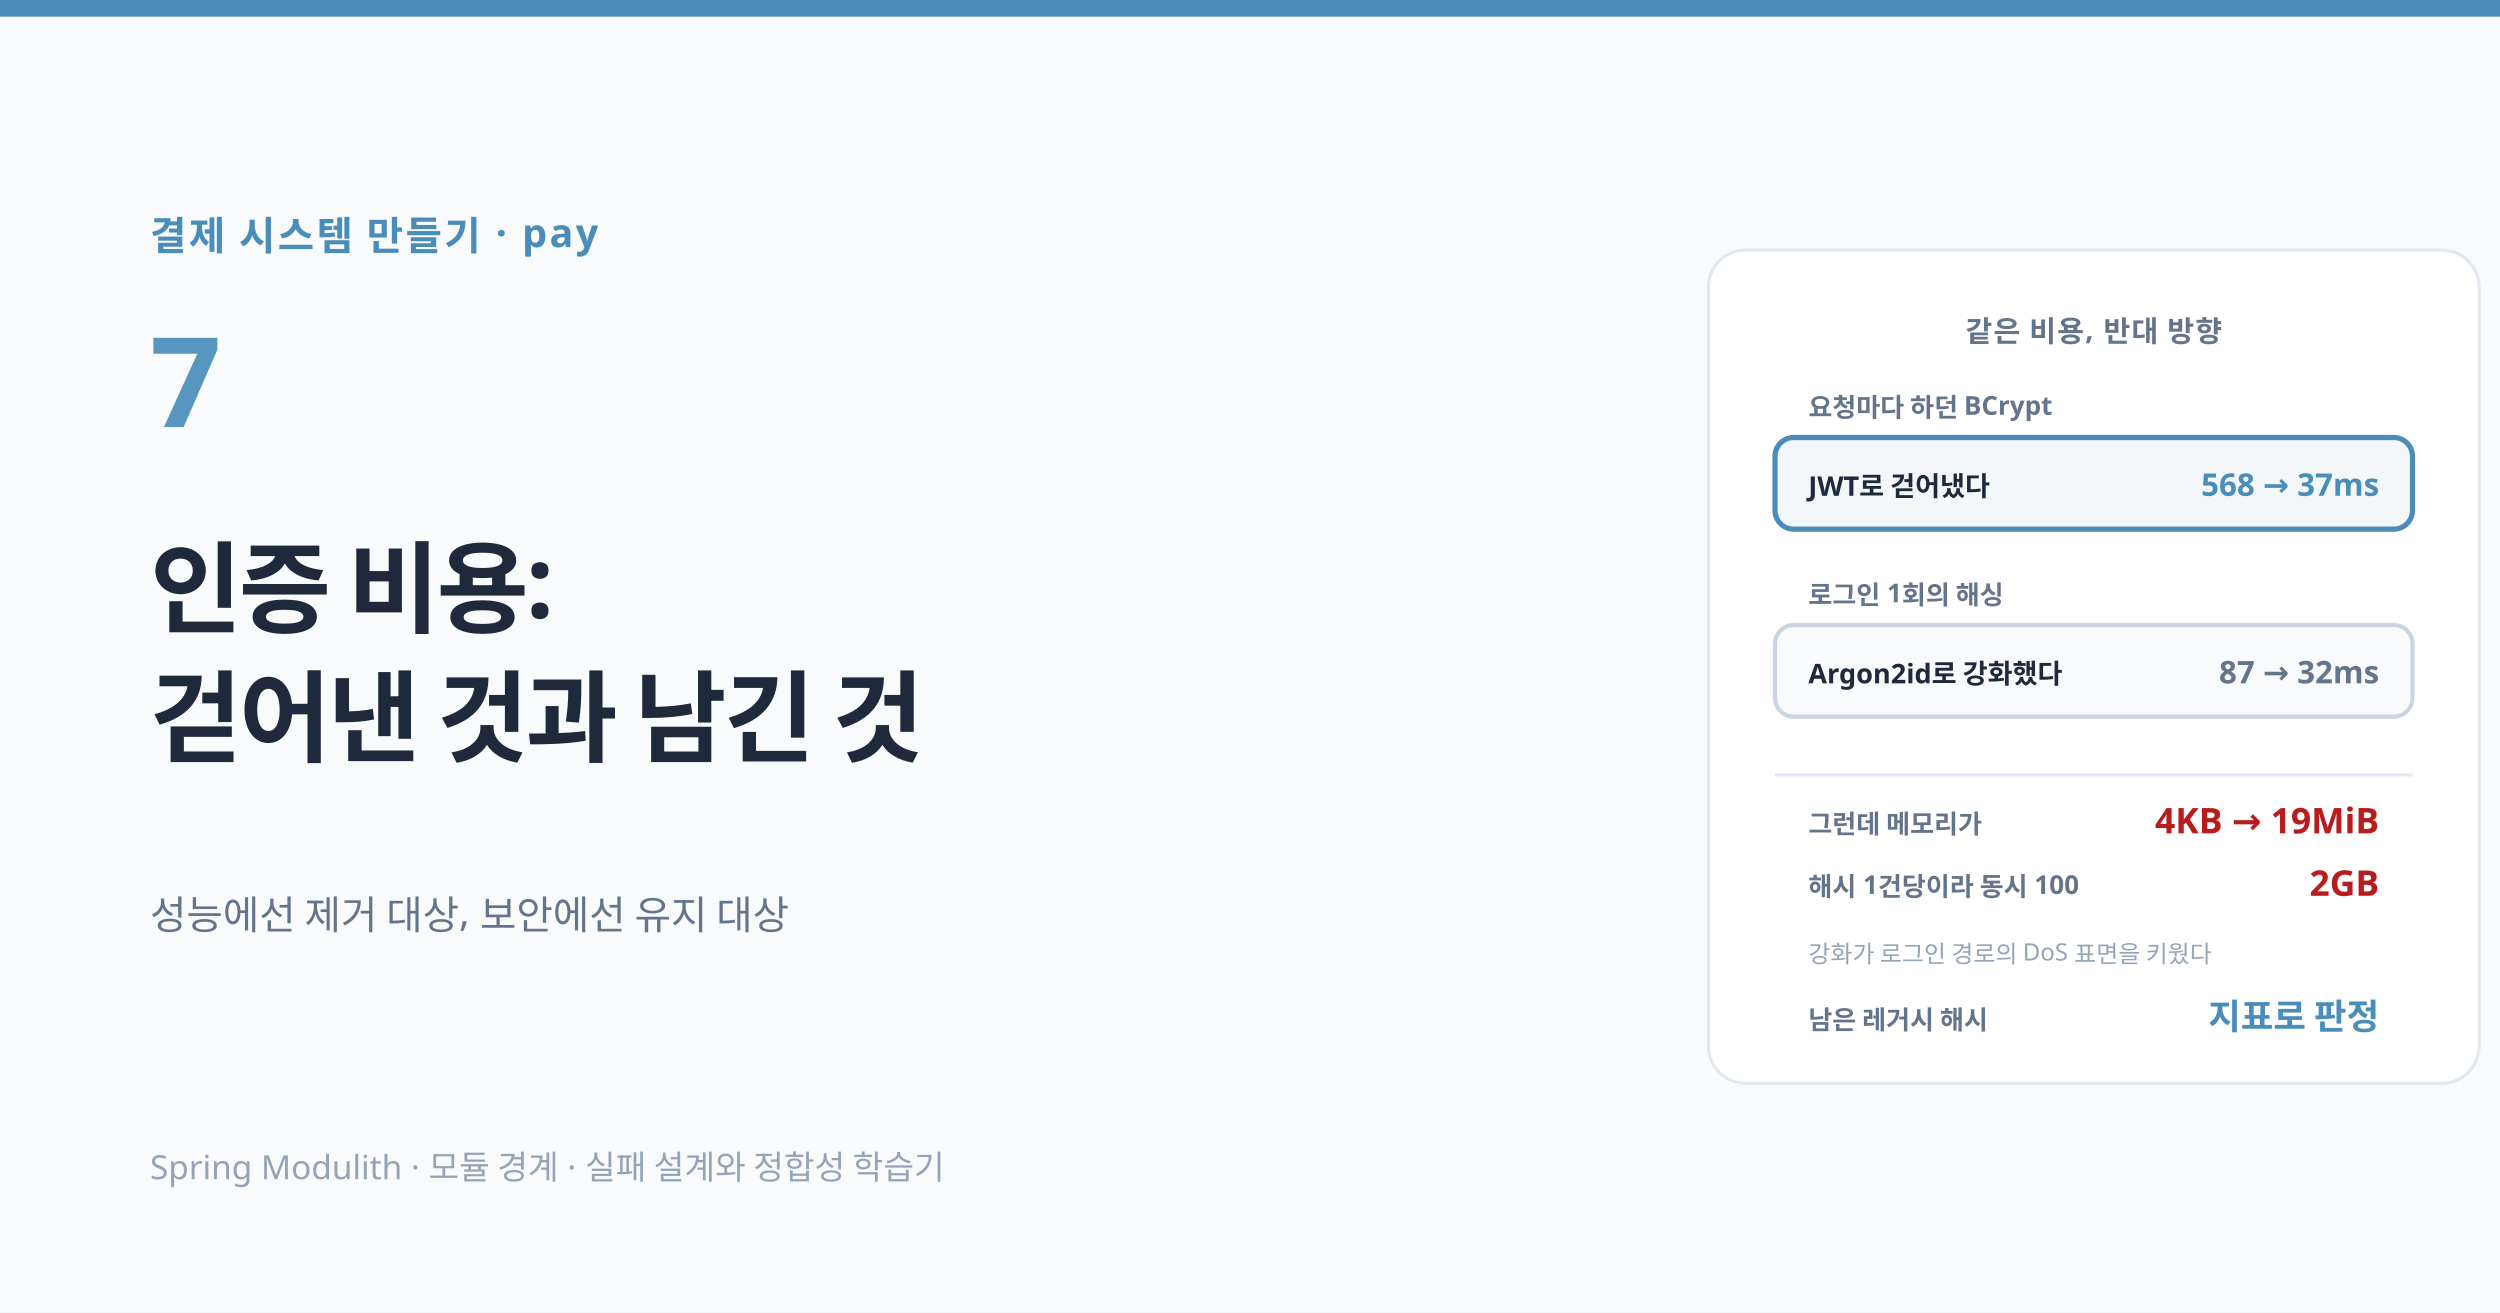
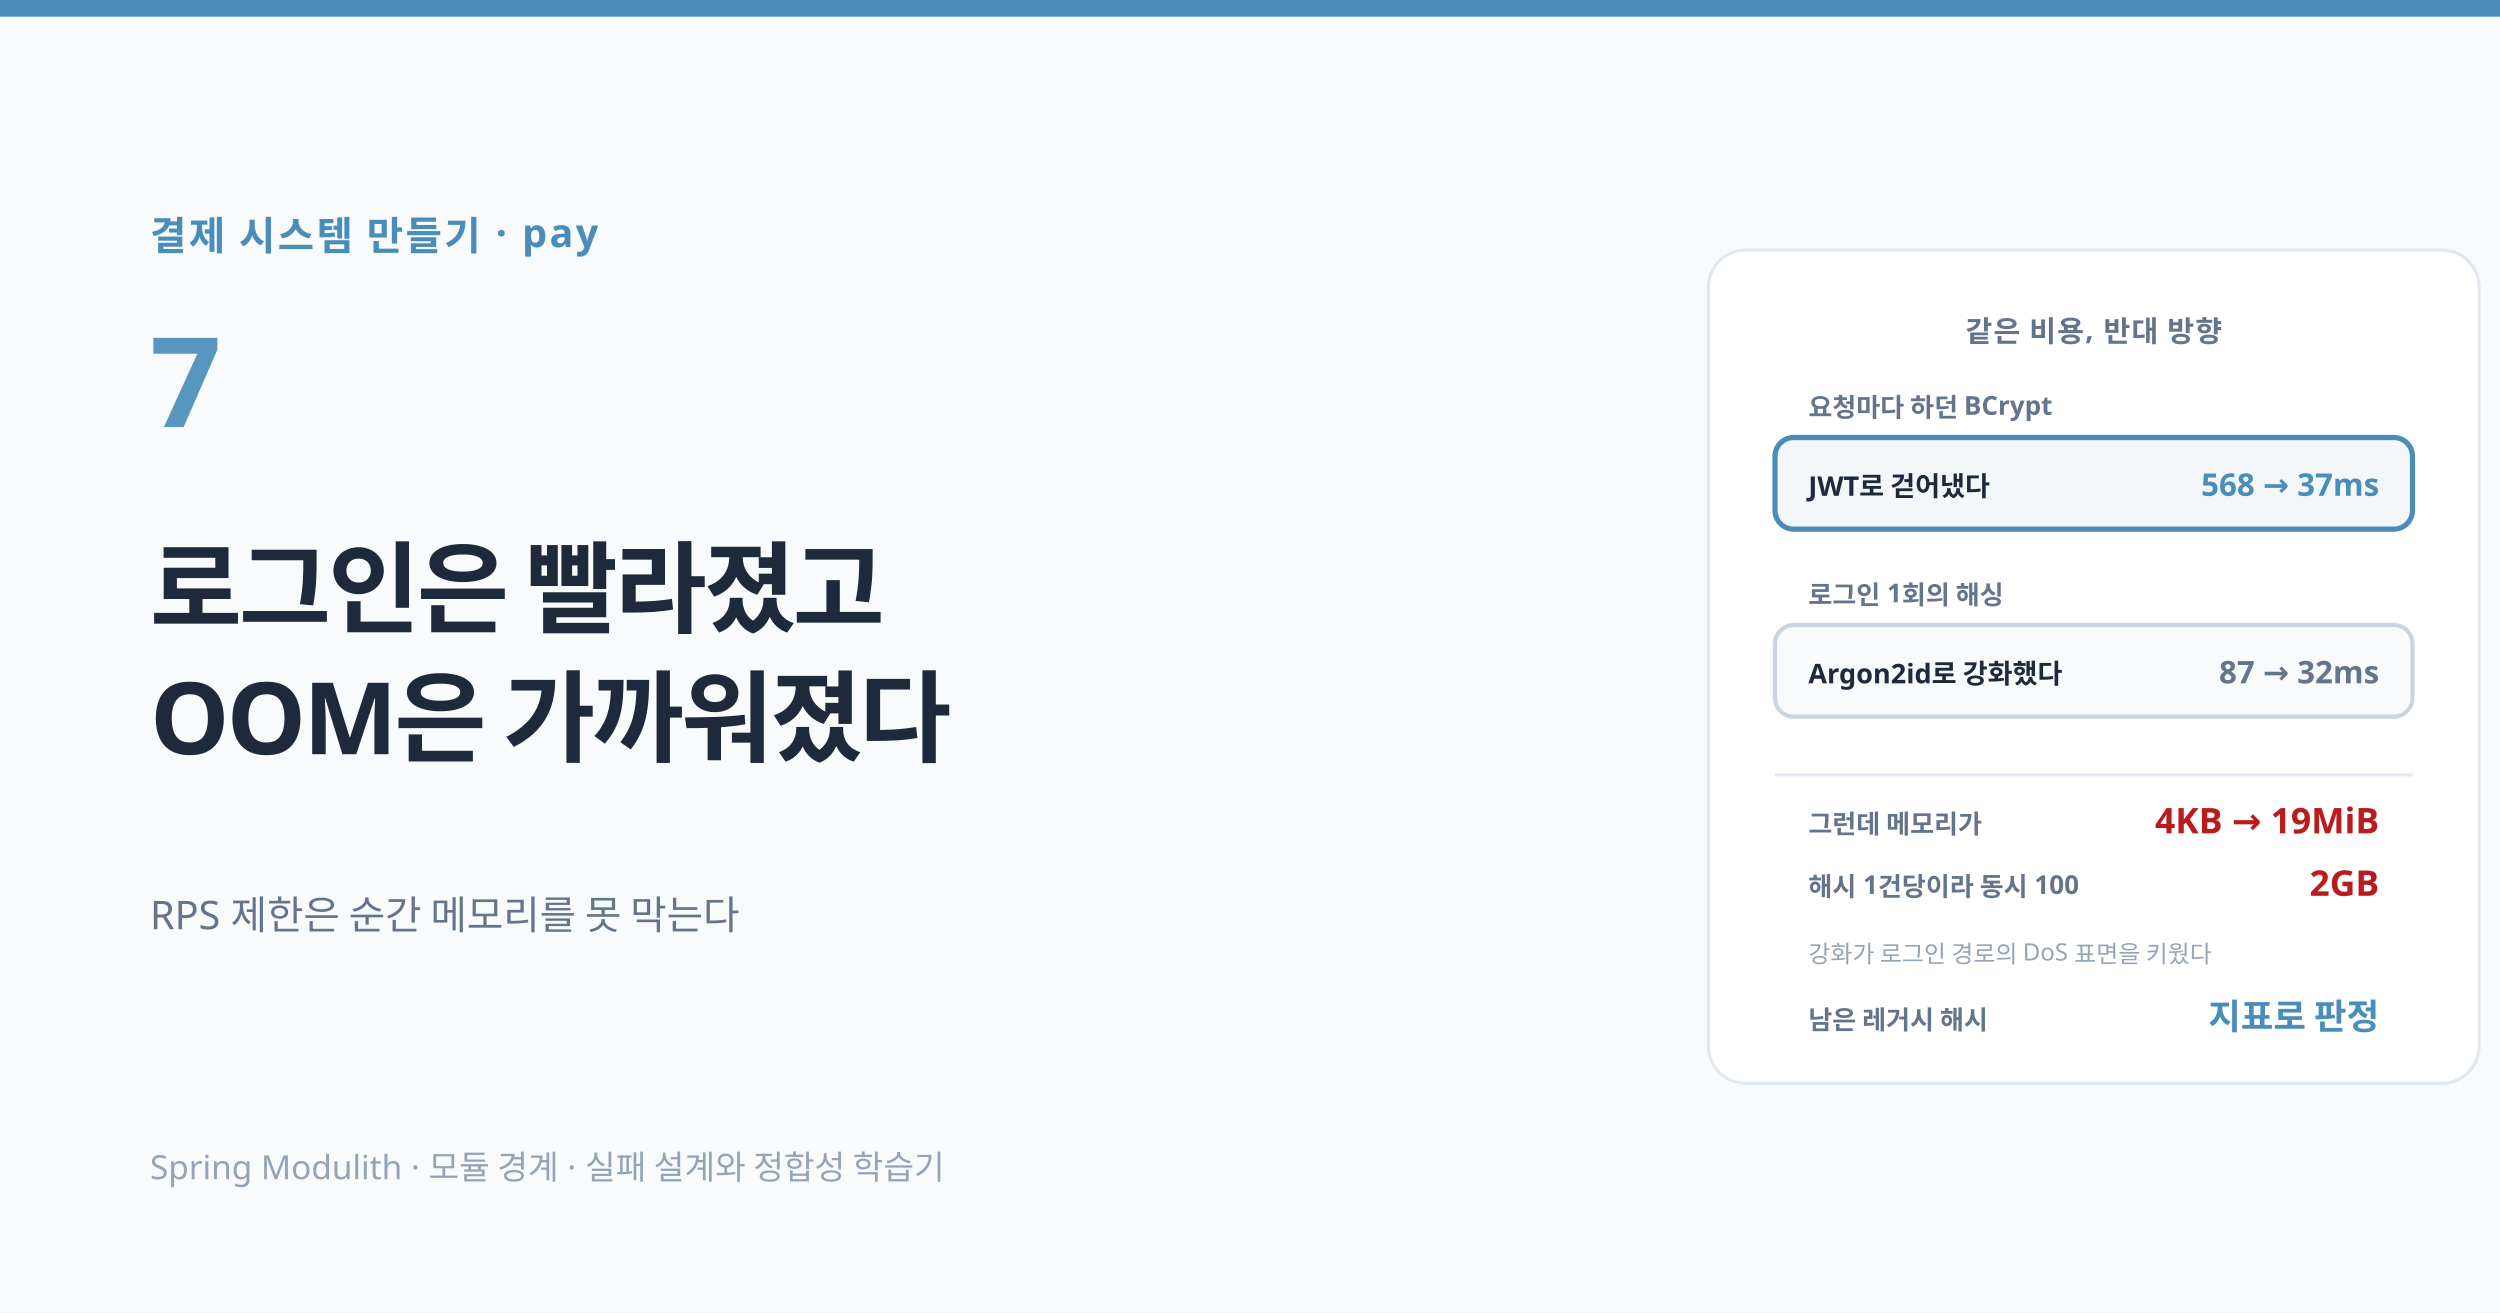
<svg xmlns="http://www.w3.org/2000/svg" viewBox="0 0 1200 630" font-family="'Pretendard', 'Apple SD Gothic Neo', system-ui, sans-serif">
  <rect width="1200" height="630" fill="#f8fafb" />
  <rect width="1200" height="8" fill="#4a8db8" />
  <rect x="820" y="120" width="370" height="400" rx="18" fill="#ffffff" stroke="#e2e8f0" stroke-width="1.5" />
  <text x="1005" y="164" text-anchor="middle" font-size="14" font-weight="700" fill="#64748b" letter-spacing="0.04em">같은 비용, 반대 방향</text>
  <text x="868" y="200" font-size="12.5" font-weight="700" fill="#64748b">요청마다 하던 BCrypt</text>
  <rect x="852" y="210" width="306" height="44" rx="9" fill="#4a8db810" stroke="#4a8db8" stroke-width="2.5" />
  <text x="868" y="238" font-size="13" font-weight="700" fill="#1e293b">JWT로 걷어냈다</text>
  <text x="1142" y="238" text-anchor="end" font-size="15" font-weight="900" fill="#4a8db8">568 → 37ms</text>
  <text x="868" y="290" font-size="12.5" font-weight="700" fill="#64748b">로그인 1회의 해싱</text>
  <rect x="852" y="300" width="306" height="44" rx="9" fill="#f8fafb" stroke="#cbd5e1" stroke-width="2" />
  <text x="868" y="328" font-size="13" font-weight="700" fill="#1e293b">Argon2id로 강화했다</text>
  <text x="1142" y="328" text-anchor="end" font-size="15" font-weight="900" fill="#64748b">87 → 32ms</text>
  <line x1="852" y1="372" x2="1158" y2="372" stroke="#e2e8f0" stroke-width="1.5" />
  <text x="868" y="400" font-size="12.5" font-weight="700" fill="#64748b">그런데 메모리가</text>
  <text x="1142" y="400" text-anchor="end" font-size="17" font-weight="900" fill="#b91c1c">4KB → 19MiB</text>
  <text x="868" y="430" font-size="12.5" font-weight="700" fill="#64748b">해시 1건당이라 동시 100</text>
  <text x="1142" y="430" text-anchor="end" font-size="17" font-weight="900" fill="#b91c1c">2GB</text>
  <text x="868" y="462" font-size="11.5" fill="#94a3b8">강화가 로그인 경로의 DoS 표면을 키웠다</text>
  <text x="868" y="494" font-size="12.5" font-weight="700" fill="#64748b">남은 레거시 해시</text>
  <text x="1142" y="494" text-anchor="end" font-size="17" font-weight="900" fill="#4a8db8">지표로 판정</text>
  <text x="72" y="120" font-size="19" font-weight="700" fill="#4a8db8" letter-spacing="0.06em">결제 시스템 만들기 · pay</text>
  <text x="72" y="205" font-size="60" font-weight="900" fill="#4a8db8" opacity="0.92">7</text>
-   <text x="72" y="300" font-size="48" font-weight="800" fill="#1e293b" letter-spacing="-0.03em">인증 비용:</text>
-   <text x="72" y="362" font-size="48" font-weight="800" fill="#1e293b" letter-spacing="-0.03em">걷어낸 것과 남긴 것</text>
-   <text x="72" y="446" font-size="19" fill="#64748b">성능에선 제거 대상, 보안에선 유지 대상</text>
+   <text x="72" y="300" font-size="48" font-weight="800" fill="#1e293b" letter-spacing="-0.03em">로그인은 빨라졌고</text>
+   <text x="72" y="362" font-size="48" font-weight="800" fill="#1e293b" letter-spacing="-0.03em">OOM은 가까워졌다</text>
+   <text x="72" y="446" font-size="19" fill="#64748b">RPS 제한은 순간 메모리를 못 막는다</text>
  <text x="72" y="566" font-size="16" fill="#94a3b8">Spring Modulith · 모듈 경계 · 실패 설계와 정합성 학습기</text>
</svg>
